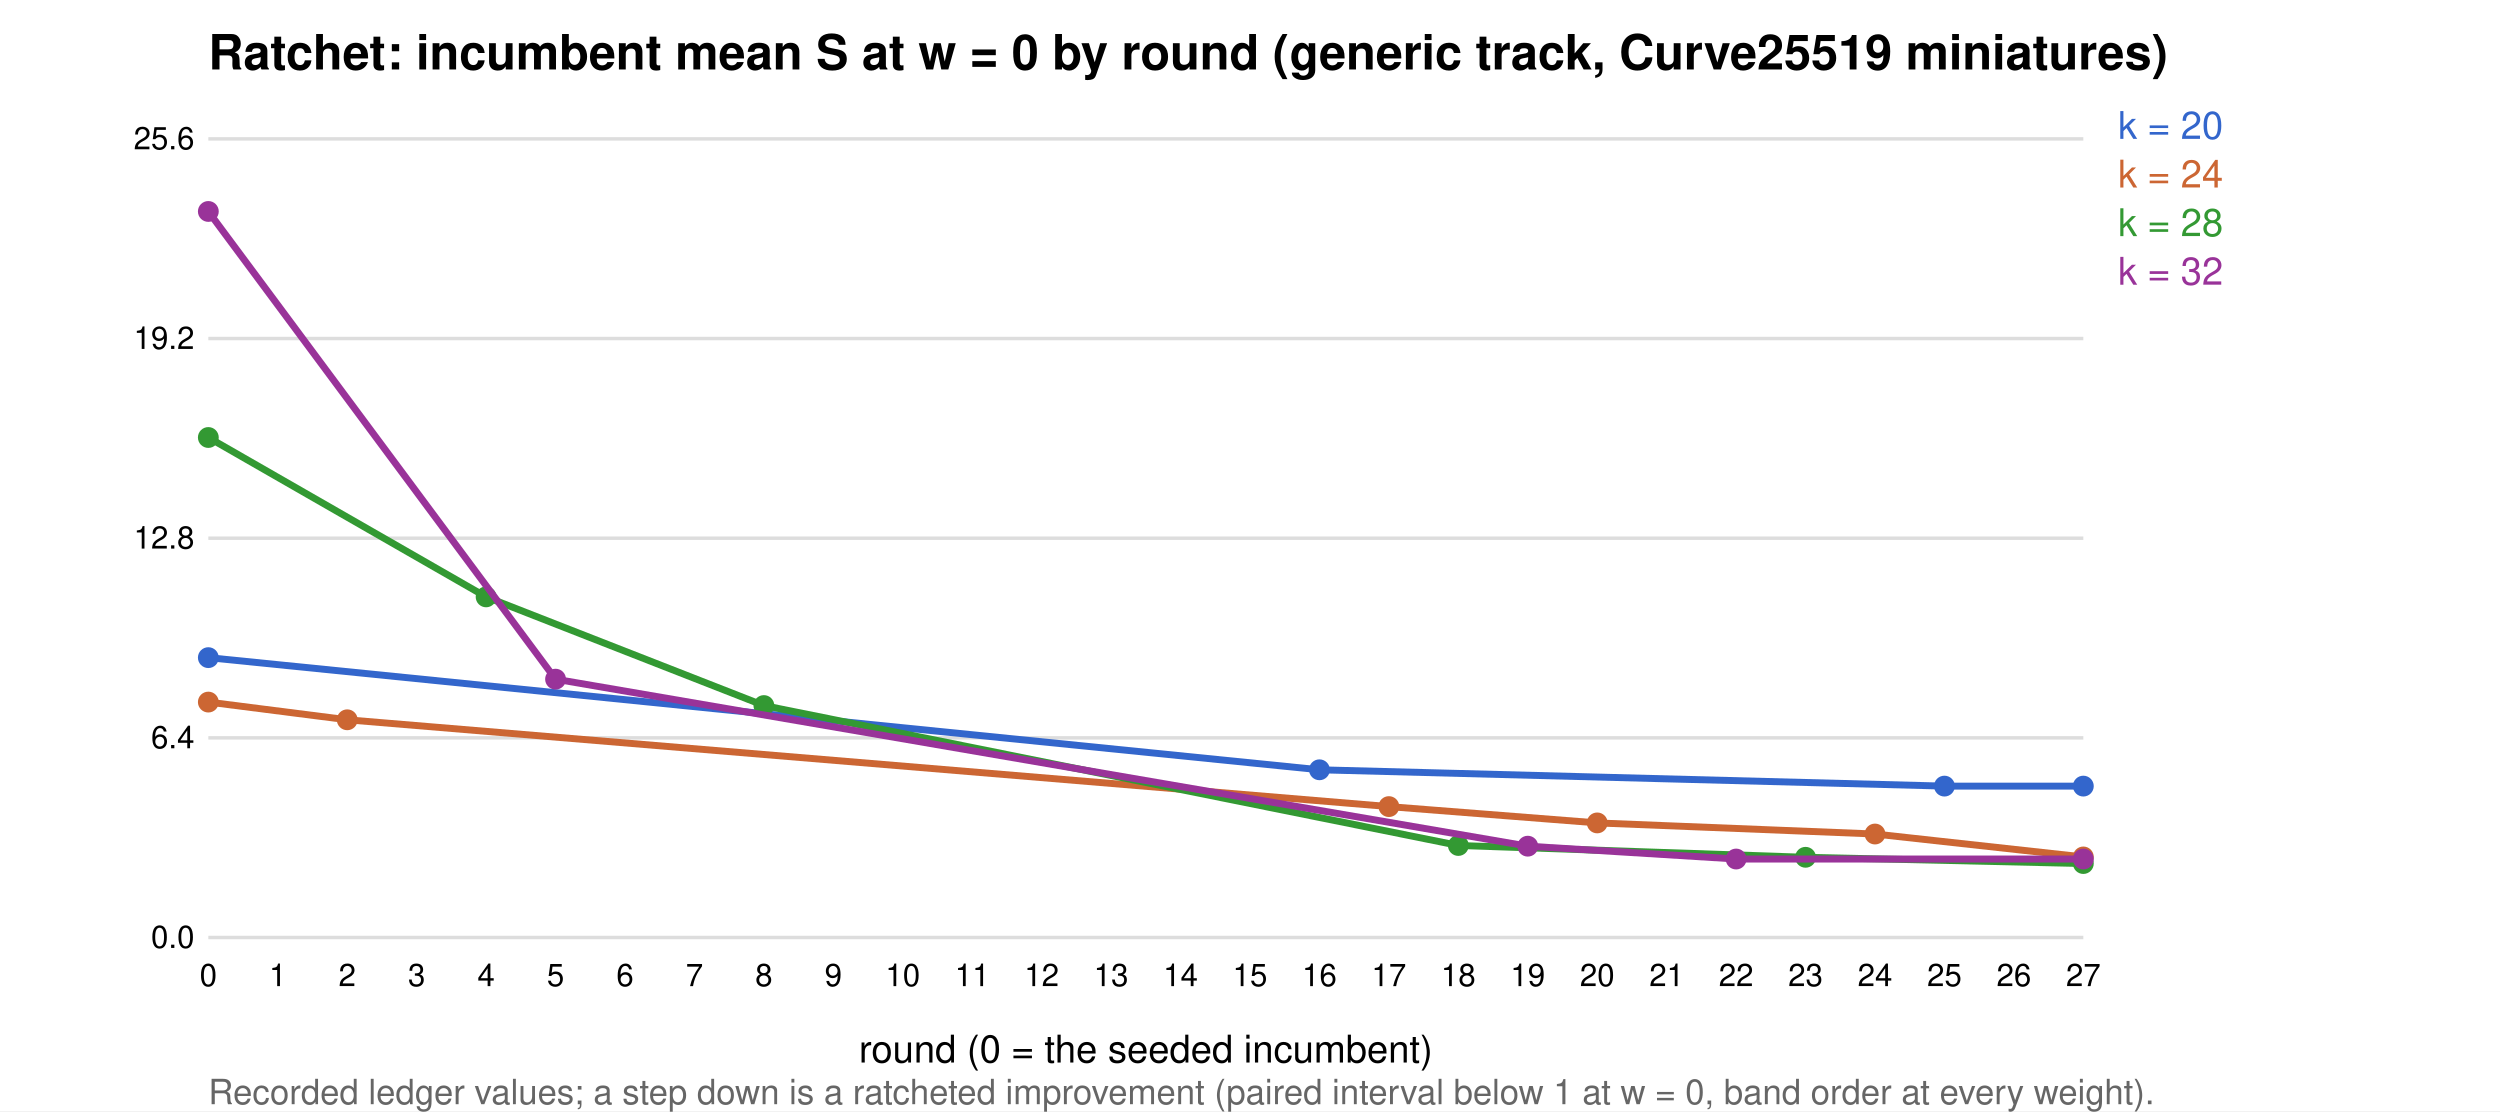
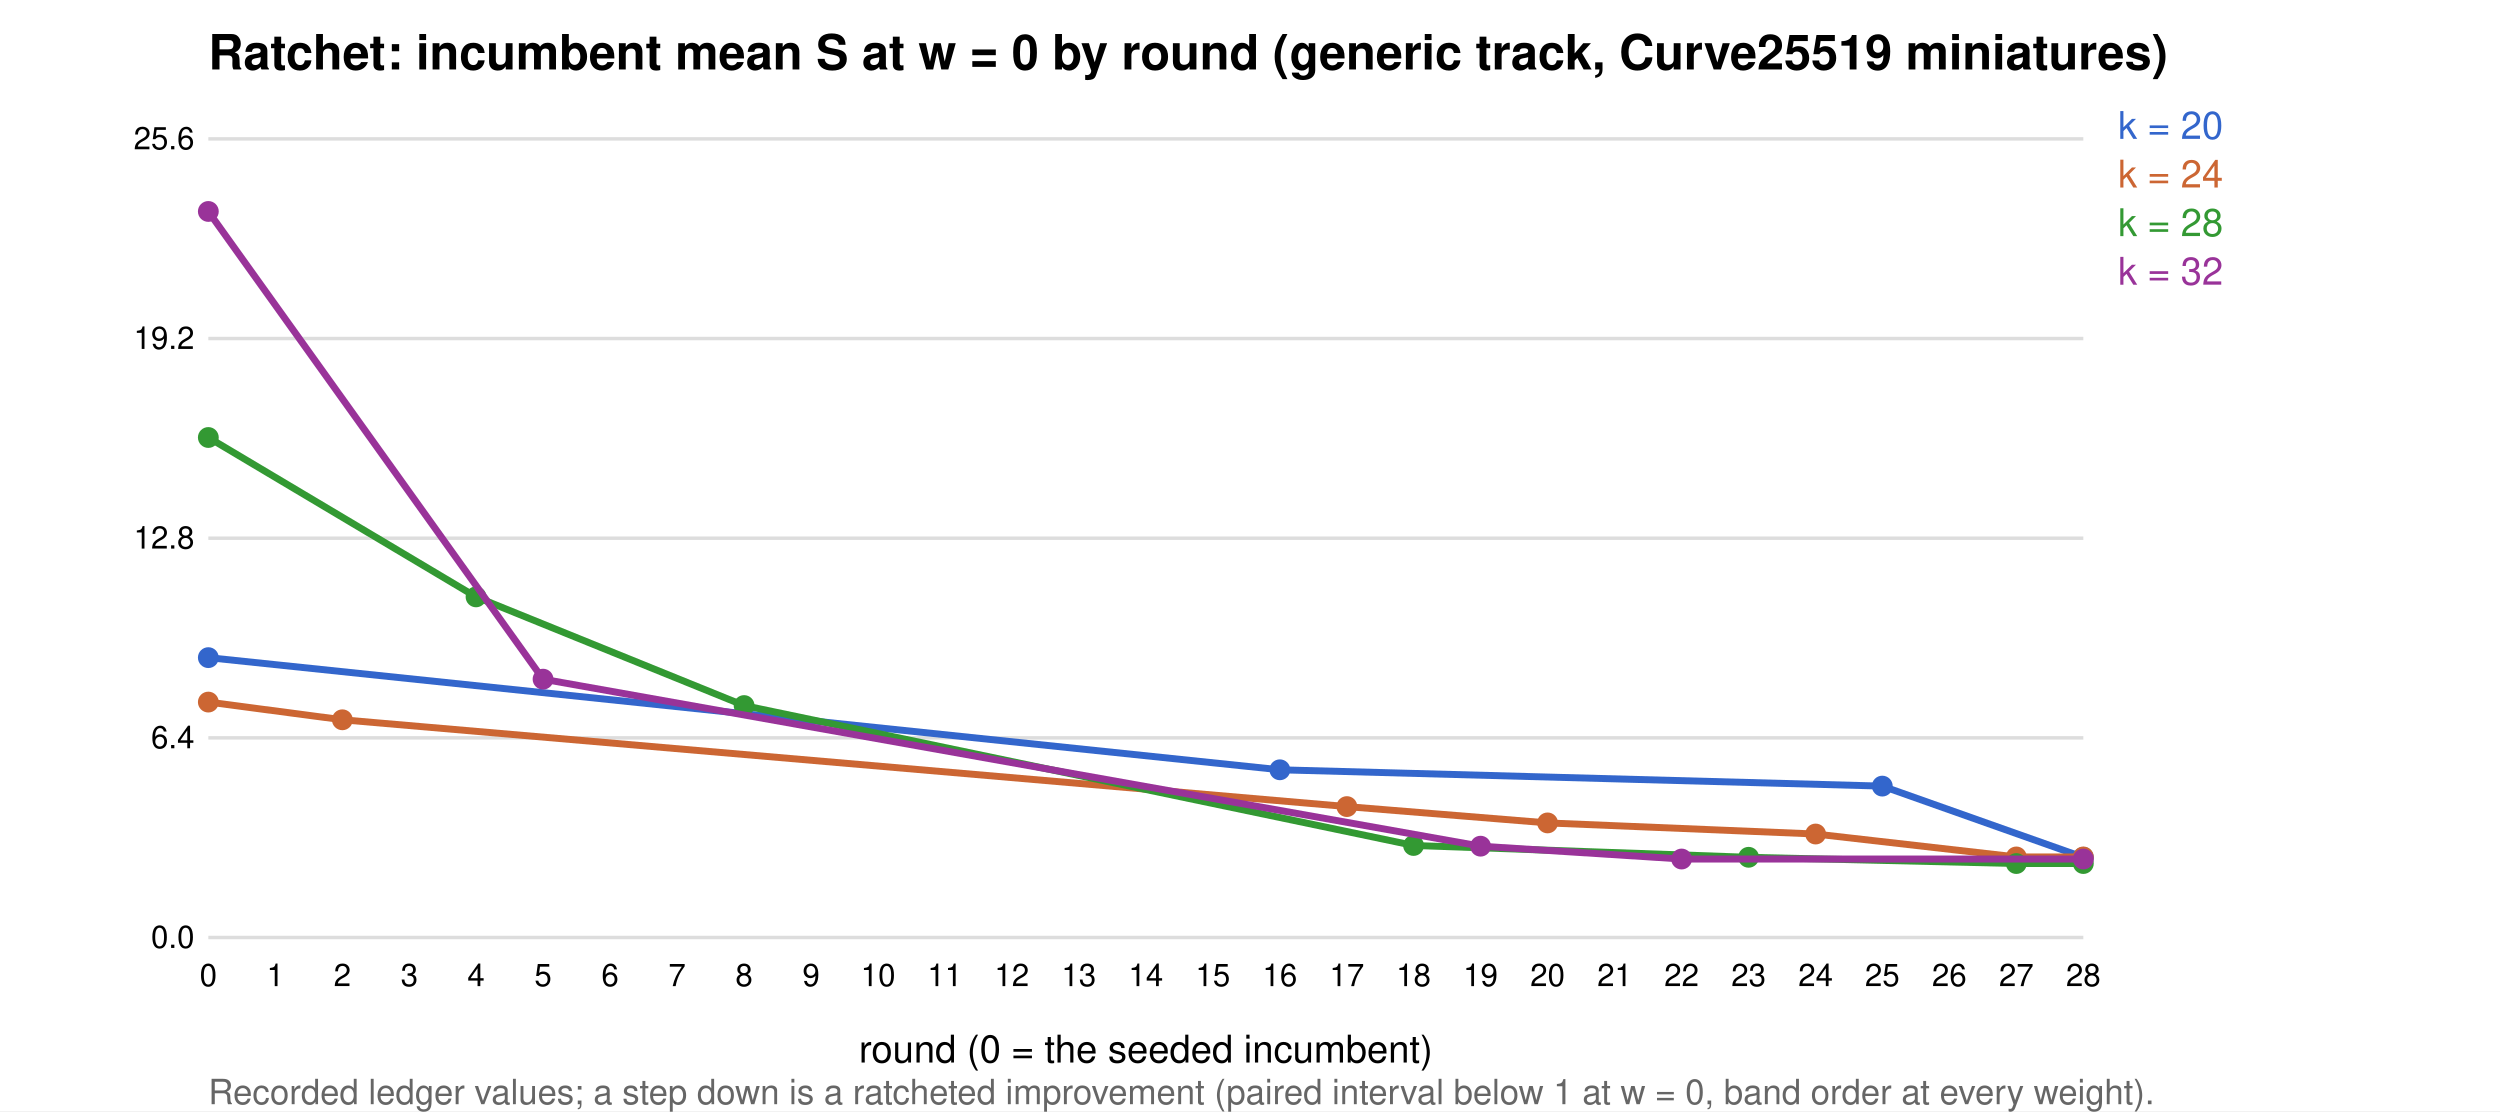
<svg xmlns="http://www.w3.org/2000/svg" width="720" height="320" viewBox="0 0 720 320" font-family="Helvetica,Arial,sans-serif" font-size="11">
  <rect width="100%" height="100%" fill="white" />
  <text x="60" y="20" font-size="14" font-weight="bold">Ratchet: incumbent mean S at w = 0 by round (generic track, Curve25519 miniatures)</text>
  <line x1="60" x2="600" y1="270.0" y2="270.0" stroke="#ddd" />
  <text x="56" y="273.0" text-anchor="end" font-size="9">0.0</text>
  <line x1="60" x2="600" y1="212.5" y2="212.5" stroke="#ddd" />
  <text x="56" y="215.5" text-anchor="end" font-size="9">6.4</text>
  <line x1="60" x2="600" y1="155.0" y2="155.0" stroke="#ddd" />
  <text x="56" y="158.0" text-anchor="end" font-size="9">12.8</text>
  <line x1="60" x2="600" y1="97.5" y2="97.5" stroke="#ddd" />
  <text x="56" y="100.5" text-anchor="end" font-size="9">19.2</text>
  <line x1="60" x2="600" y1="40.0" y2="40.0" stroke="#ddd" />
  <text x="56" y="43.0" text-anchor="end" font-size="9">25.6</text>
-   <polyline fill="none" stroke="#36c" stroke-width="2" points="60.0,189.4 380.0,221.7 560.0,226.4 600.0,226.4" />
+   <polyline fill="none" stroke="#36c" stroke-width="2" points="60.0,189.4 368.6,221.7 542.1,226.4 600.0,246.9" />
  <circle cx="60.0" cy="189.4" r="3" fill="#36c" />
-   <circle cx="380.0" cy="221.7" r="3" fill="#36c" />
-   <circle cx="560.0" cy="226.4" r="3" fill="#36c" />
-   <circle cx="600.0" cy="226.4" r="3" fill="#36c" />
+   <circle cx="368.6" cy="221.7" r="3" fill="#36c" />
+   <circle cx="542.1" cy="226.4" r="3" fill="#36c" />
+   <circle cx="600.0" cy="246.9" r="3" fill="#36c" />
  <text x="610" y="40" fill="#36c">k = 20</text>
-   <polyline fill="none" stroke="#c63" stroke-width="2" points="60.0,202.2 100.0,207.3 400.0,232.3 460.0,237.0 540.0,240.2 600.0,246.8" />
+   <polyline fill="none" stroke="#c63" stroke-width="2" points="60.0,202.2 98.6,207.3 387.9,232.3 445.7,237.0 522.9,240.2 580.7,246.8 600.0,246.8" />
  <circle cx="60.0" cy="202.2" r="3" fill="#c63" />
-   <circle cx="100.0" cy="207.3" r="3" fill="#c63" />
-   <circle cx="400.0" cy="232.3" r="3" fill="#c63" />
-   <circle cx="460.0" cy="237.0" r="3" fill="#c63" />
-   <circle cx="540.0" cy="240.2" r="3" fill="#c63" />
+   <circle cx="98.6" cy="207.3" r="3" fill="#c63" />
+   <circle cx="387.9" cy="232.3" r="3" fill="#c63" />
+   <circle cx="445.7" cy="237.0" r="3" fill="#c63" />
+   <circle cx="522.9" cy="240.2" r="3" fill="#c63" />
+   <circle cx="580.7" cy="246.8" r="3" fill="#c63" />
  <circle cx="600.0" cy="246.8" r="3" fill="#c63" />
  <text x="610" y="54" fill="#c63">k = 24</text>
-   <polyline fill="none" stroke="#393" stroke-width="2" points="60.0,126.0 140.0,171.9 220.0,203.2 420.0,243.5 520.0,246.9 600.0,248.7" />
+   <polyline fill="none" stroke="#393" stroke-width="2" points="60.0,126.0 137.1,171.9 214.3,203.2 407.1,243.5 503.6,246.9 580.7,248.7 600.0,248.7" />
  <circle cx="60.0" cy="126.0" r="3" fill="#393" />
-   <circle cx="140.0" cy="171.9" r="3" fill="#393" />
-   <circle cx="220.0" cy="203.2" r="3" fill="#393" />
-   <circle cx="420.0" cy="243.5" r="3" fill="#393" />
-   <circle cx="520.0" cy="246.9" r="3" fill="#393" />
+   <circle cx="137.1" cy="171.9" r="3" fill="#393" />
+   <circle cx="214.3" cy="203.2" r="3" fill="#393" />
+   <circle cx="407.1" cy="243.5" r="3" fill="#393" />
+   <circle cx="503.6" cy="246.9" r="3" fill="#393" />
+   <circle cx="580.7" cy="248.7" r="3" fill="#393" />
  <circle cx="600.0" cy="248.7" r="3" fill="#393" />
  <text x="610" y="68" fill="#393">k = 28</text>
-   <polyline fill="none" stroke="#939" stroke-width="2" points="60.0,60.9 160.0,195.6 440.0,243.7 500.0,247.4 600.0,247.4" />
+   <polyline fill="none" stroke="#939" stroke-width="2" points="60.0,60.9 156.4,195.6 426.4,243.7 484.3,247.4 600.0,247.4" />
  <circle cx="60.0" cy="60.9" r="3" fill="#939" />
-   <circle cx="160.0" cy="195.6" r="3" fill="#939" />
-   <circle cx="440.0" cy="243.7" r="3" fill="#939" />
-   <circle cx="500.0" cy="247.4" r="3" fill="#939" />
+   <circle cx="156.4" cy="195.6" r="3" fill="#939" />
+   <circle cx="426.4" cy="243.7" r="3" fill="#939" />
+   <circle cx="484.3" cy="247.4" r="3" fill="#939" />
  <circle cx="600.0" cy="247.4" r="3" fill="#939" />
  <text x="610" y="82" fill="#939">k = 32</text>
  <text x="60.0" y="284" text-anchor="middle" font-size="9">0</text>
-   <text x="80.0" y="284" text-anchor="middle" font-size="9">1</text>
-   <text x="100.0" y="284" text-anchor="middle" font-size="9">2</text>
-   <text x="120.0" y="284" text-anchor="middle" font-size="9">3</text>
-   <text x="140.0" y="284" text-anchor="middle" font-size="9">4</text>
-   <text x="160.0" y="284" text-anchor="middle" font-size="9">5</text>
-   <text x="180.0" y="284" text-anchor="middle" font-size="9">6</text>
-   <text x="200.0" y="284" text-anchor="middle" font-size="9">7</text>
-   <text x="220.0" y="284" text-anchor="middle" font-size="9">8</text>
-   <text x="240.0" y="284" text-anchor="middle" font-size="9">9</text>
-   <text x="260.0" y="284" text-anchor="middle" font-size="9">10</text>
-   <text x="280.0" y="284" text-anchor="middle" font-size="9">11</text>
-   <text x="300.0" y="284" text-anchor="middle" font-size="9">12</text>
-   <text x="320.0" y="284" text-anchor="middle" font-size="9">13</text>
-   <text x="340.0" y="284" text-anchor="middle" font-size="9">14</text>
-   <text x="360.0" y="284" text-anchor="middle" font-size="9">15</text>
-   <text x="380.0" y="284" text-anchor="middle" font-size="9">16</text>
-   <text x="400.0" y="284" text-anchor="middle" font-size="9">17</text>
-   <text x="420.0" y="284" text-anchor="middle" font-size="9">18</text>
-   <text x="440.0" y="284" text-anchor="middle" font-size="9">19</text>
-   <text x="460.0" y="284" text-anchor="middle" font-size="9">20</text>
-   <text x="480.0" y="284" text-anchor="middle" font-size="9">21</text>
-   <text x="500.0" y="284" text-anchor="middle" font-size="9">22</text>
-   <text x="520.0" y="284" text-anchor="middle" font-size="9">23</text>
-   <text x="540.0" y="284" text-anchor="middle" font-size="9">24</text>
-   <text x="560.0" y="284" text-anchor="middle" font-size="9">25</text>
-   <text x="580.0" y="284" text-anchor="middle" font-size="9">26</text>
-   <text x="600.0" y="284" text-anchor="middle" font-size="9">27</text>
+   <text x="79.3" y="284" text-anchor="middle" font-size="9">1</text>
+   <text x="98.6" y="284" text-anchor="middle" font-size="9">2</text>
+   <text x="117.9" y="284" text-anchor="middle" font-size="9">3</text>
+   <text x="137.1" y="284" text-anchor="middle" font-size="9">4</text>
+   <text x="156.4" y="284" text-anchor="middle" font-size="9">5</text>
+   <text x="175.7" y="284" text-anchor="middle" font-size="9">6</text>
+   <text x="195.0" y="284" text-anchor="middle" font-size="9">7</text>
+   <text x="214.3" y="284" text-anchor="middle" font-size="9">8</text>
+   <text x="233.6" y="284" text-anchor="middle" font-size="9">9</text>
+   <text x="252.9" y="284" text-anchor="middle" font-size="9">10</text>
+   <text x="272.1" y="284" text-anchor="middle" font-size="9">11</text>
+   <text x="291.4" y="284" text-anchor="middle" font-size="9">12</text>
+   <text x="310.7" y="284" text-anchor="middle" font-size="9">13</text>
+   <text x="330.0" y="284" text-anchor="middle" font-size="9">14</text>
+   <text x="349.3" y="284" text-anchor="middle" font-size="9">15</text>
+   <text x="368.6" y="284" text-anchor="middle" font-size="9">16</text>
+   <text x="387.9" y="284" text-anchor="middle" font-size="9">17</text>
+   <text x="407.1" y="284" text-anchor="middle" font-size="9">18</text>
+   <text x="426.4" y="284" text-anchor="middle" font-size="9">19</text>
+   <text x="445.7" y="284" text-anchor="middle" font-size="9">20</text>
+   <text x="465.0" y="284" text-anchor="middle" font-size="9">21</text>
+   <text x="484.3" y="284" text-anchor="middle" font-size="9">22</text>
+   <text x="503.6" y="284" text-anchor="middle" font-size="9">23</text>
+   <text x="522.9" y="284" text-anchor="middle" font-size="9">24</text>
+   <text x="542.1" y="284" text-anchor="middle" font-size="9">25</text>
+   <text x="561.4" y="284" text-anchor="middle" font-size="9">26</text>
+   <text x="580.7" y="284" text-anchor="middle" font-size="9">27</text>
+   <text x="600.0" y="284" text-anchor="middle" font-size="9">28</text>
  <text x="330" y="306" text-anchor="middle">round (0 = the seeded incumbent)</text>
  <text x="60" y="318" font-size="10" fill="#666">Recorded ledger values; a step down is a ratcheted improvement (paired interval below 1 at w = 0, band order at every weight).</text>
</svg>
